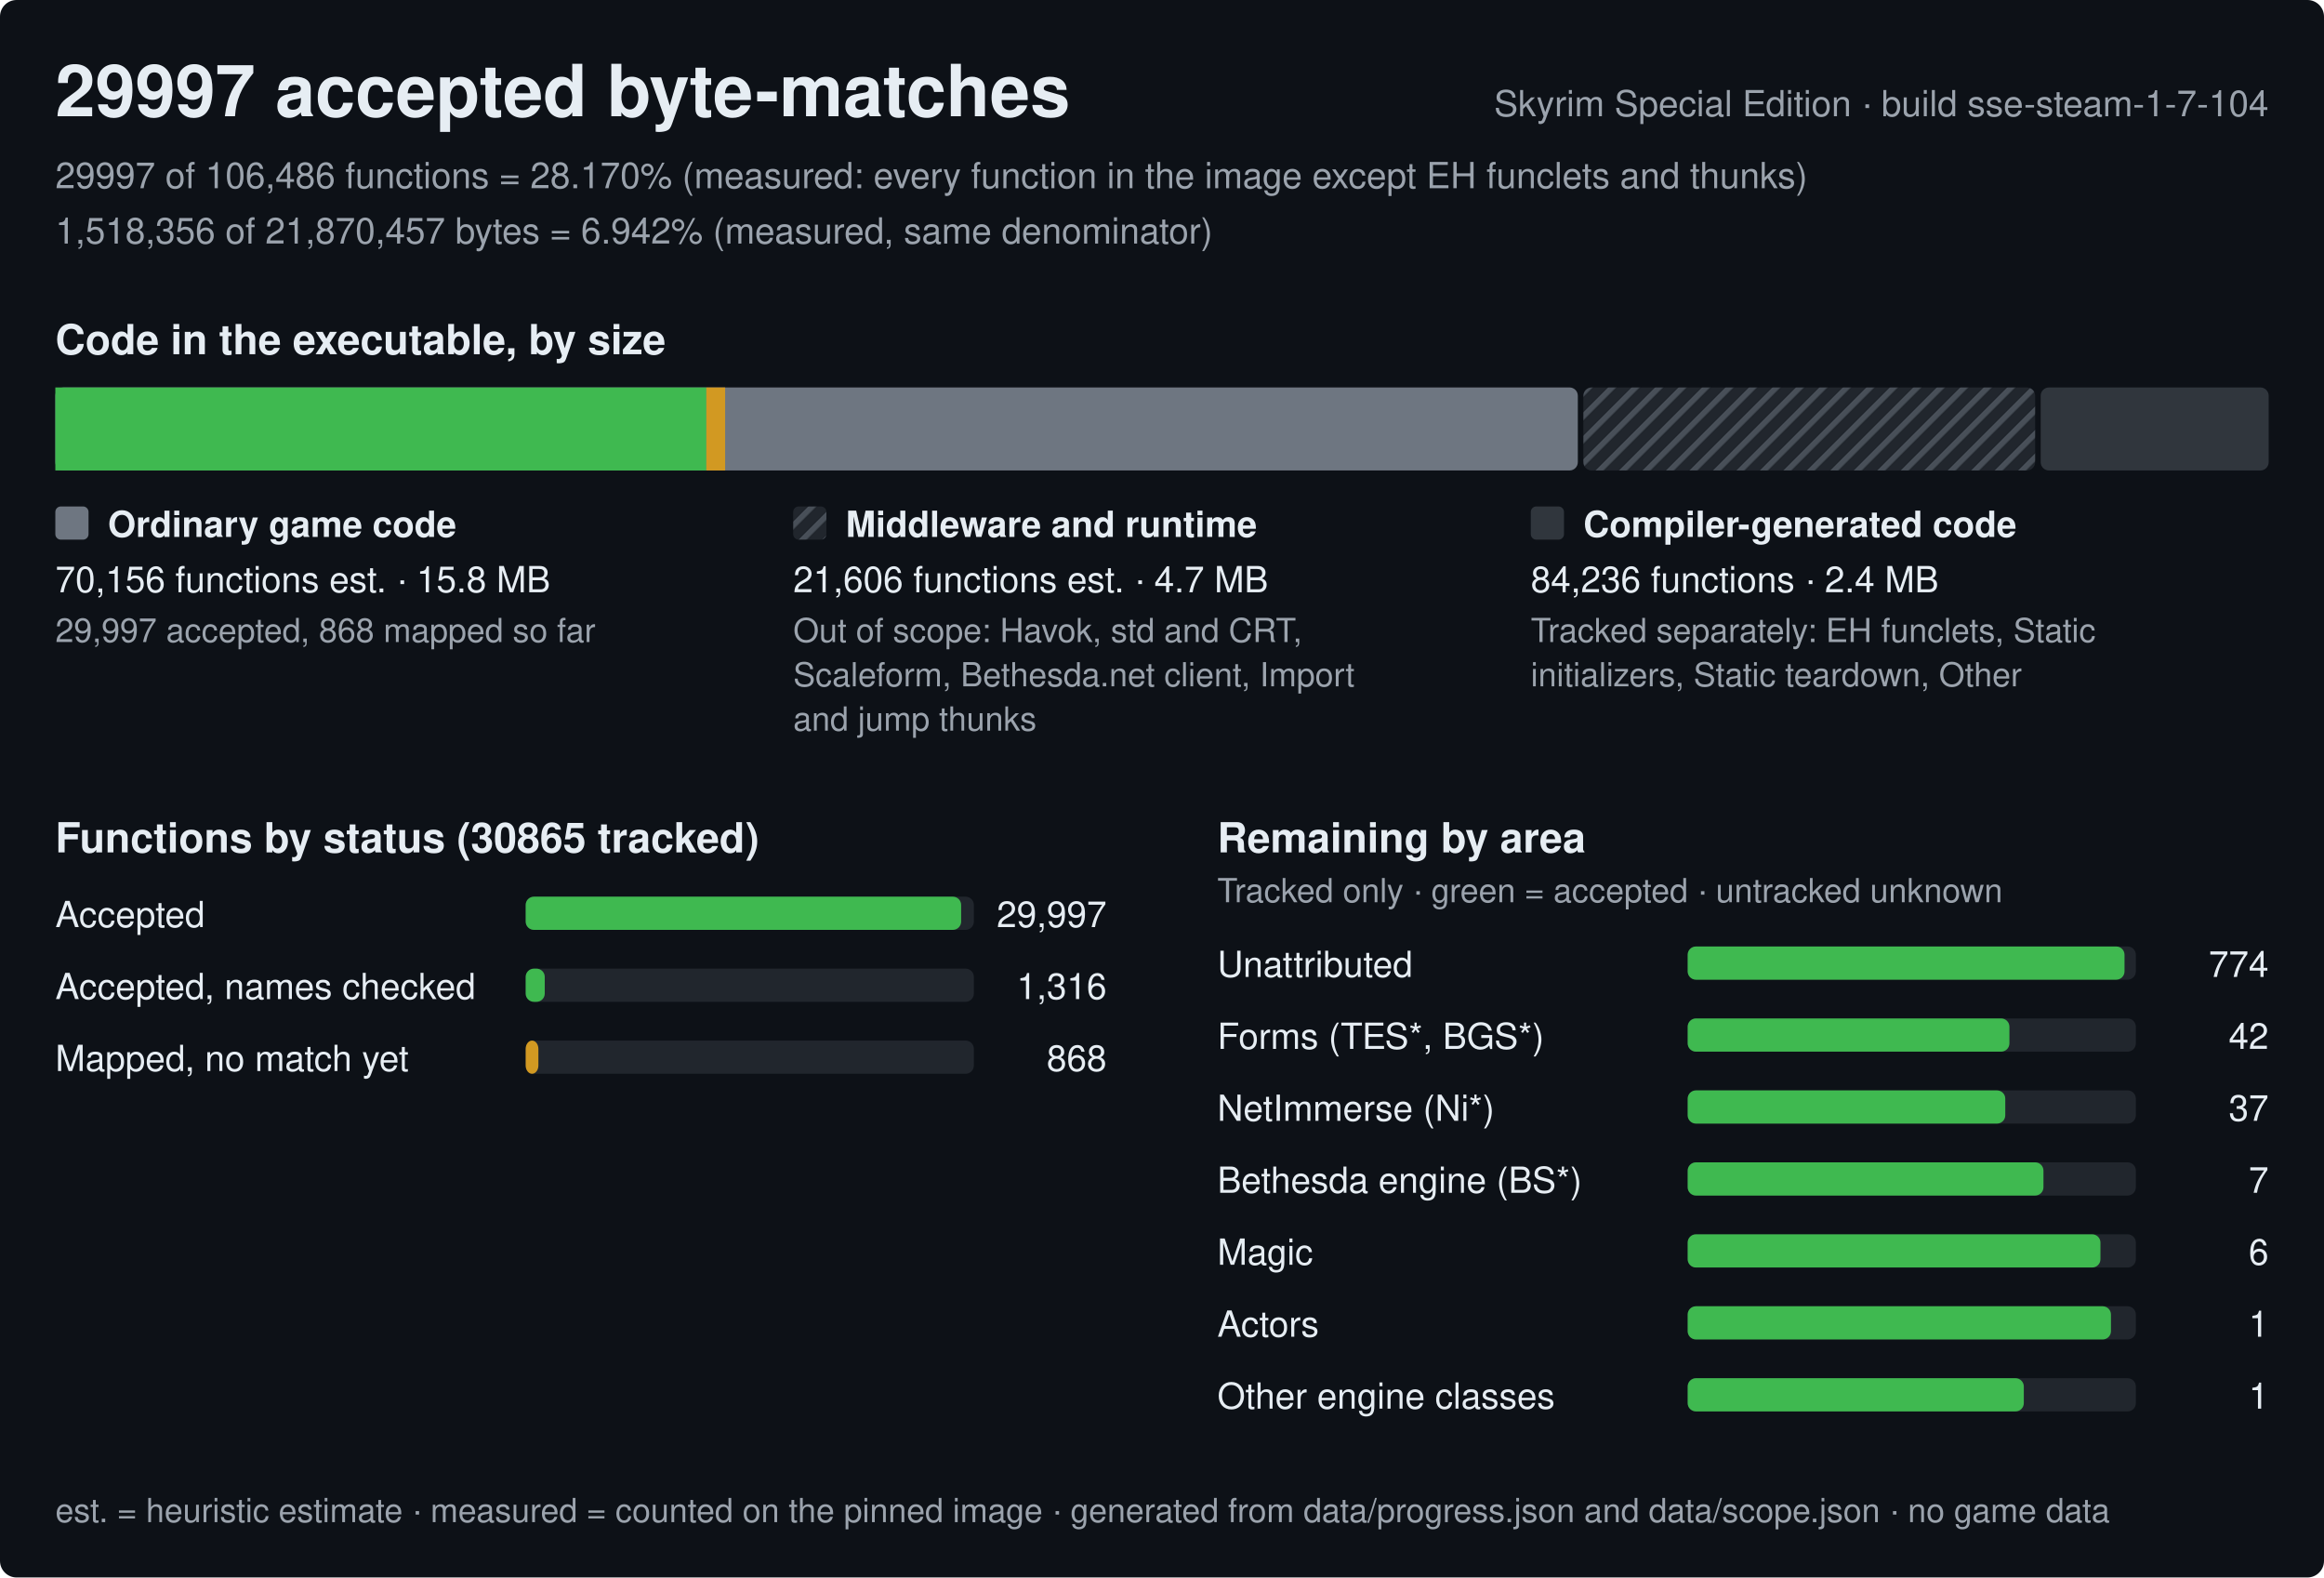
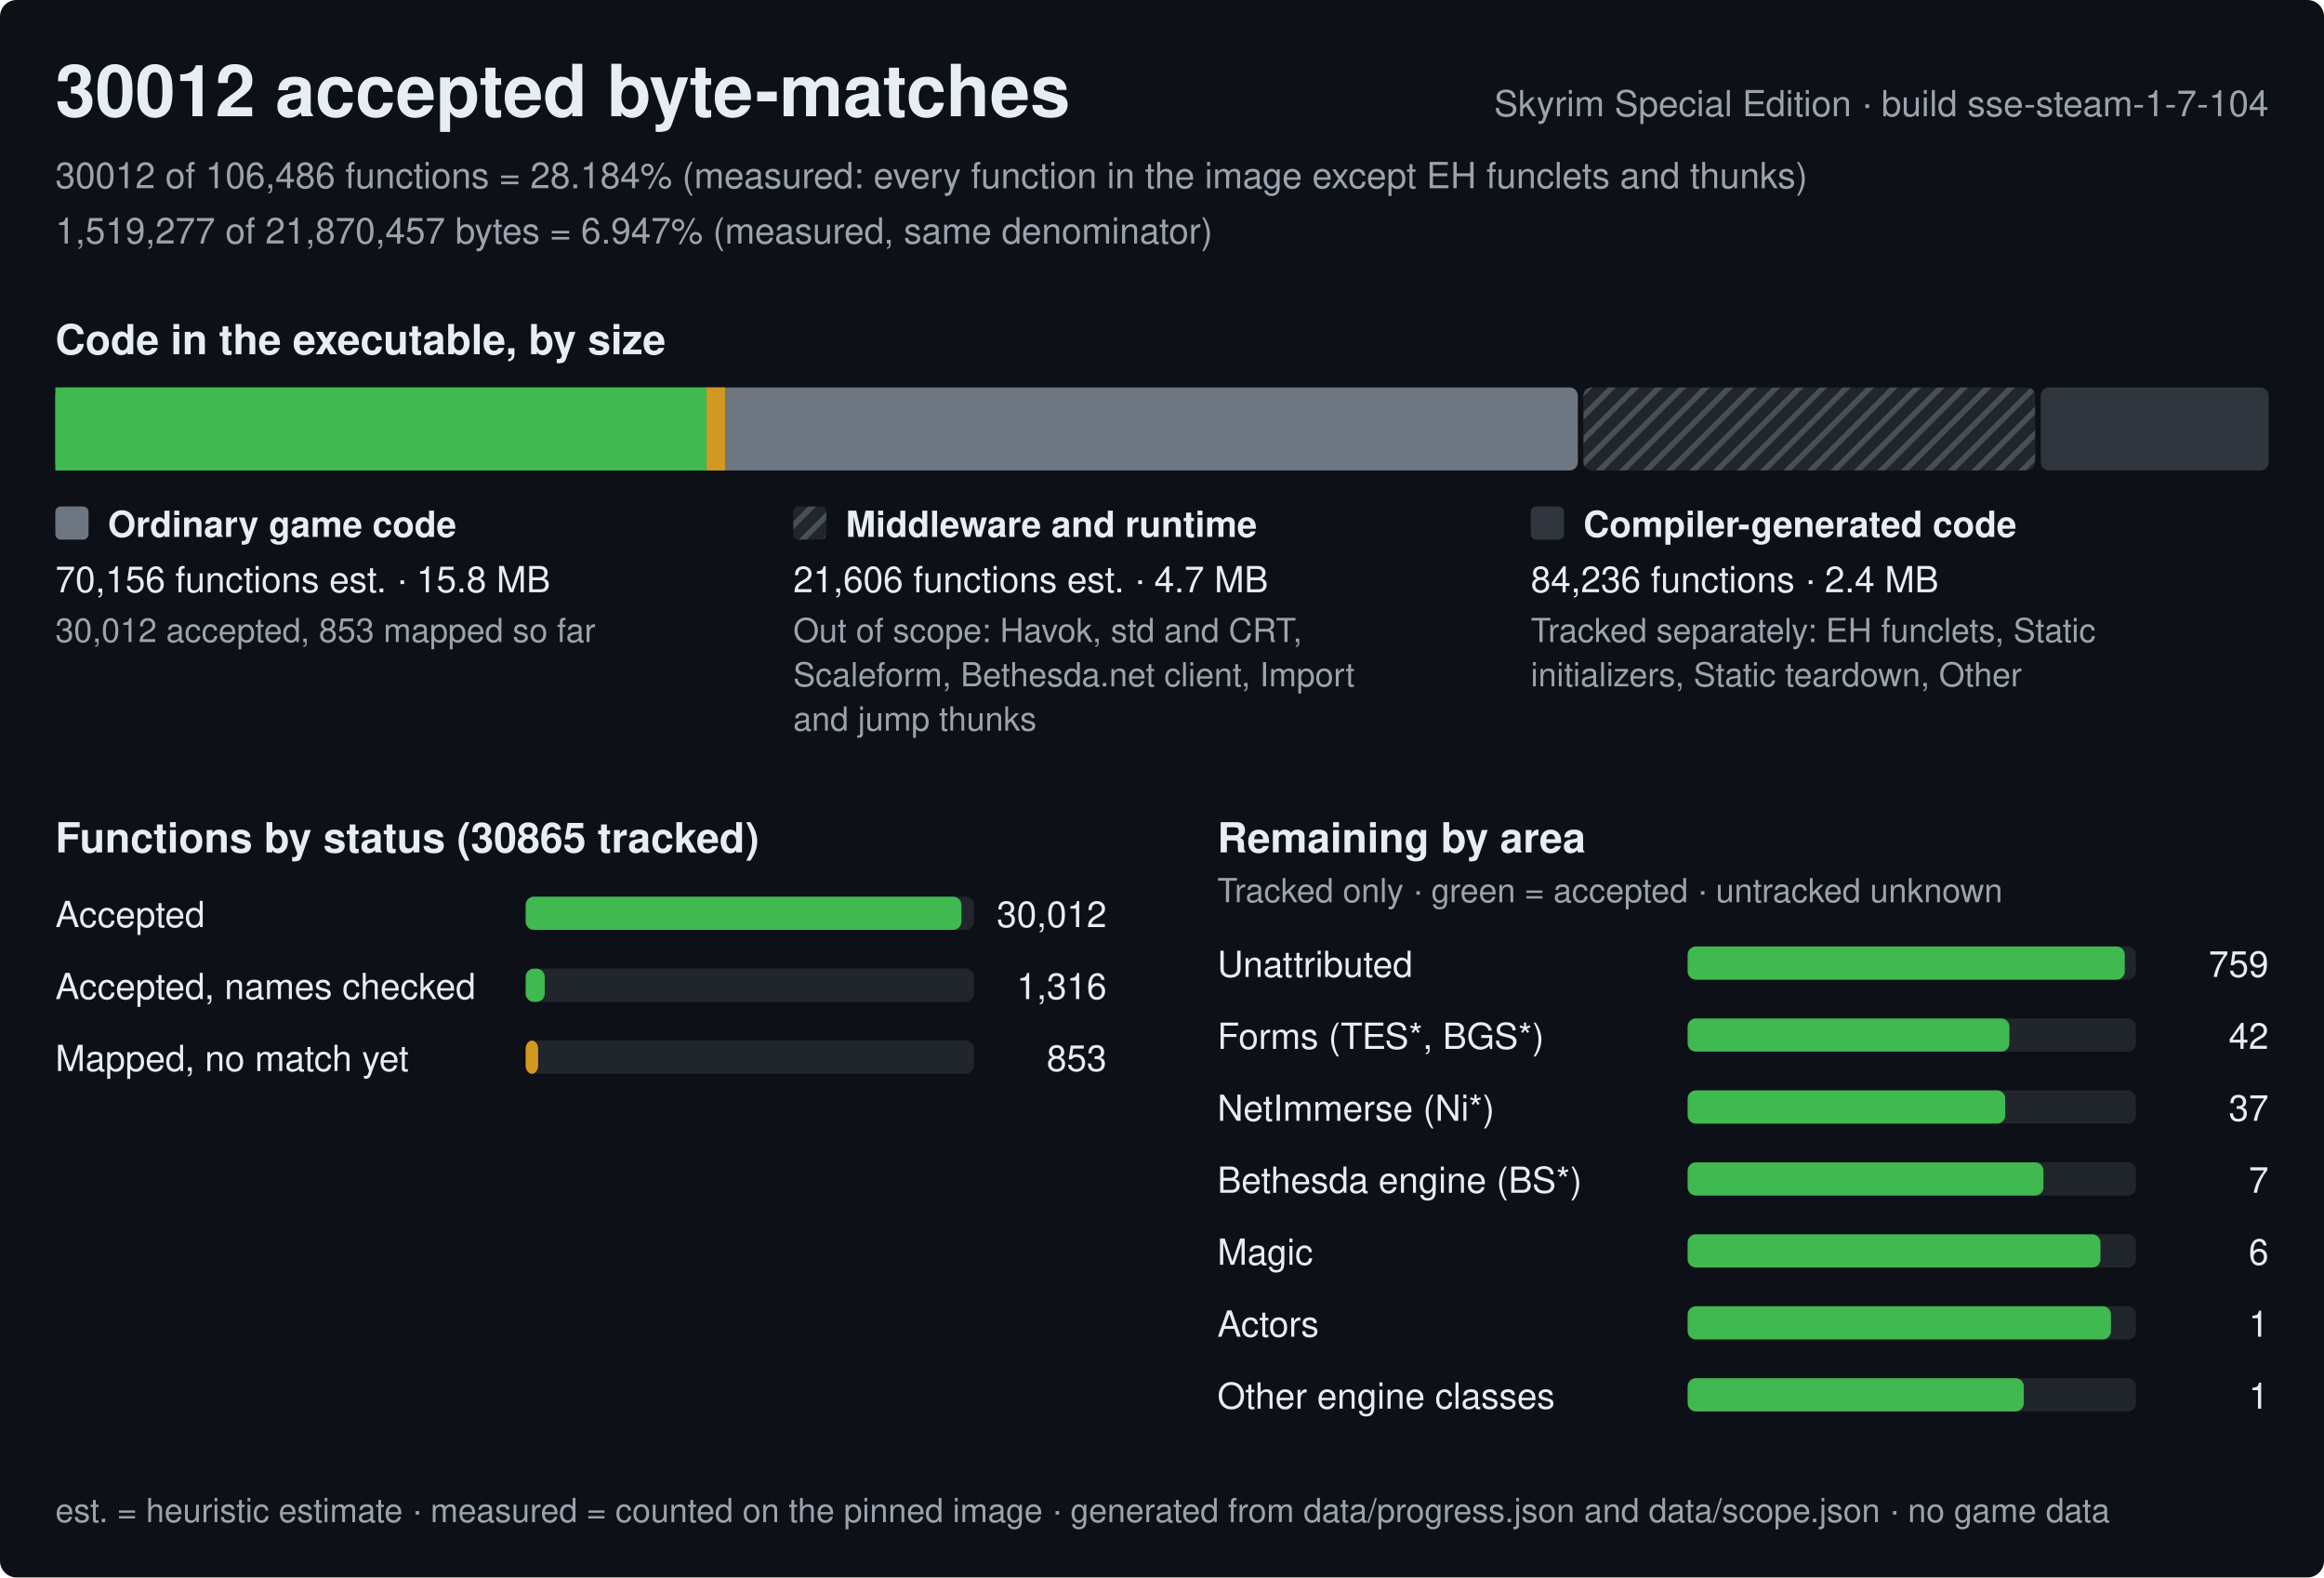
<svg xmlns="http://www.w3.org/2000/svg" width="840" height="570" viewBox="0 0 840 570" role="img" aria-label="Progress of the Skyrim Special Edition byte-matching reconstruction, build sse-steam-1-7-104">
  <style>text{font-family:-apple-system,BlinkMacSystemFont,'Segoe UI',Helvetica,Arial,sans-serif;fill:#e6edf3;white-space:pre}.h{font-size:26px;font-weight:600}.st{font-size:15px;font-weight:600}.lb{font-size:13px;font-weight:600}.bl{font-size:12px;font-weight:600;stroke:#0d1117;stroke-width:3px;paint-order:stroke;stroke-linejoin:round}.rl{font-size:13px}.fn{font-size:12px;fill:#9ba3ad}.mu{fill:#9ba3ad}</style>
  <defs>
    <pattern id="hx" width="6" height="6" patternUnits="userSpaceOnUse" patternTransform="rotate(45)">
      <rect width="6" height="6" fill="#21262d" />
      <rect width="2" height="6" fill="#484f58" />
    </pattern>
  </defs>
  <rect width="840" height="570" rx="6" fill="#0d1117" />
-   <text x="20" y="42" class="h">29997 accepted byte-matches</text>
+   <text x="20" y="42" class="h">30012 accepted byte-matches</text>
  <text x="820" y="42" class="rl mu" text-anchor="end">Skyrim Special Edition · build sse-steam-1-7-104</text>
-   <text x="20" y="68" class="rl mu">29997 of 106,486 functions = 28.170% (measured: every function in the image except EH funclets and thunks)</text>
-   <text x="20" y="88" class="rl mu">1,518,356 of 21,870,457 bytes = 6.942% (measured, same denominator)</text>
+   <text x="20" y="68" class="rl mu">30012 of 106,486 functions = 28.184% (measured: every function in the image except EH funclets and thunks)</text>
+   <text x="20" y="88" class="rl mu">1,519,277 of 21,870,457 bytes = 6.947% (measured, same denominator)</text>
  <text x="20" y="128" class="st">Code in the executable, by size</text>
  <rect x="20" y="140" width="550.3" height="30" rx="3" fill="#6e7681" />
-   <rect x="20" y="140" width="235.3" height="30" fill="#3fb950" />
-   <rect x="255.3" y="140" width="6.8" height="30" fill="#d29922" />
+   <rect x="20" y="140" width="235.4" height="30" fill="#3fb950" />
+   <rect x="255.4" y="140" width="6.7" height="30" fill="#d29922" />
  <rect x="572.3" y="140" width="163.3" height="30" rx="3" fill="url(#hx)" />
  <rect x="737.6" y="140" width="82.4" height="30" rx="3" fill="#30363d" />
  <rect x="20" y="183" width="12" height="12" rx="2" fill="#6e7681" />
  <text x="39" y="194" class="lb">Ordinary game code</text>
  <text x="20" y="214" class="rl">70,156 functions est. · 15.8 MB</text>
-   <text x="20" y="232" class="fn">29,997 accepted, 868 mapped so far</text>
+   <text x="20" y="232" class="fn">30,012 accepted, 853 mapped so far</text>
  <rect x="286.7" y="183" width="12" height="12" rx="2" fill="url(#hx)" />
  <text x="305.7" y="194" class="lb">Middleware and runtime</text>
  <text x="286.7" y="214" class="rl">21,606 functions est. · 4.7 MB</text>
  <text x="286.7" y="232" class="fn">Out of scope: Havok, std and CRT,</text>
  <text x="286.7" y="248" class="fn">Scaleform, Bethesda.net client, Import</text>
  <text x="286.7" y="264" class="fn">and jump thunks</text>
  <rect x="553.3" y="183" width="12" height="12" rx="2" fill="#30363d" />
  <text x="572.3" y="194" class="lb">Compiler-generated code</text>
  <text x="553.3" y="214" class="rl">84,236 functions · 2.4 MB</text>
  <text x="553.3" y="232" class="fn">Tracked separately: EH funclets, Static</text>
  <text x="553.3" y="248" class="fn">initializers, Static teardown, Other</text>
  <text x="20" y="308" class="st">Functions by status (30865 tracked)</text>
  <text x="20" y="335" class="rl">Accepted</text>
  <rect x="190" y="324" width="162.0" height="12" rx="3" fill="#21262d" />
-   <rect x="190" y="324" width="157.4" height="12" rx="3" fill="#3fb950" />
-   <text x="400.0" y="335" class="rl" text-anchor="end">29,997</text>
+   <rect x="190" y="324" width="157.5" height="12" rx="3" fill="#3fb950" />
+   <text x="400.0" y="335" class="rl" text-anchor="end">30,012</text>
  <text x="20" y="361" class="rl">Accepted, names checked</text>
  <rect x="190" y="350" width="162.0" height="12" rx="3" fill="#21262d" />
  <rect x="190" y="350" width="6.9" height="12" rx="3" fill="#3fb950" />
  <text x="400.0" y="361" class="rl" text-anchor="end">1,316</text>
  <text x="20" y="387" class="rl">Mapped, no match yet</text>
  <rect x="190" y="376" width="162.0" height="12" rx="3" fill="#21262d" />
-   <rect x="190" y="376" width="4.6" height="12" rx="3" fill="#d29922" />
-   <text x="400.0" y="387" class="rl" text-anchor="end">868</text>
+   <rect x="190" y="376" width="4.5" height="12" rx="3" fill="#d29922" />
+   <text x="400.0" y="387" class="rl" text-anchor="end">853</text>
  <text x="440.0" y="308" class="st">Remaining by area</text>
  <text x="440.0" y="326" class="fn">Tracked only · green = accepted · untracked unknown</text>
  <text x="440.0" y="353" class="rl">Unattributed</text>
  <rect x="610.0" y="342" width="162.0" height="12" rx="3" fill="#21262d" />
-   <rect x="610.0" y="342" width="157.9" height="12" rx="3" fill="#3fb950" />
-   <text x="820.0" y="353" class="rl" text-anchor="end">774</text>
+   <rect x="610.0" y="342" width="158" height="12" rx="3" fill="#3fb950" />
+   <text x="820.0" y="353" class="rl" text-anchor="end">759</text>
  <text x="440.0" y="379" class="rl">Forms (TES*, BGS*)</text>
  <rect x="610.0" y="368" width="162.0" height="12" rx="3" fill="#21262d" />
  <rect x="610.0" y="368" width="116.3" height="12" rx="3" fill="#3fb950" />
  <text x="820.0" y="379" class="rl" text-anchor="end">42</text>
  <text x="440.0" y="405" class="rl">NetImmerse (Ni*)</text>
  <rect x="610.0" y="394" width="162.0" height="12" rx="3" fill="#21262d" />
  <rect x="610.0" y="394" width="114.8" height="12" rx="3" fill="#3fb950" />
  <text x="820.0" y="405" class="rl" text-anchor="end">37</text>
  <text x="440.0" y="431" class="rl">Bethesda engine (BS*)</text>
  <rect x="610.0" y="420" width="162.0" height="12" rx="3" fill="#21262d" />
  <rect x="610.0" y="420" width="128.6" height="12" rx="3" fill="#3fb950" />
  <text x="820.0" y="431" class="rl" text-anchor="end">7</text>
  <text x="440.0" y="457" class="rl">Magic</text>
  <rect x="610.0" y="446" width="162.0" height="12" rx="3" fill="#21262d" />
  <rect x="610.0" y="446" width="149.2" height="12" rx="3" fill="#3fb950" />
  <text x="820.0" y="457" class="rl" text-anchor="end">6</text>
  <text x="440.0" y="483" class="rl">Actors</text>
  <rect x="610.0" y="472" width="162.0" height="12" rx="3" fill="#21262d" />
  <rect x="610.0" y="472" width="153" height="12" rx="3" fill="#3fb950" />
  <text x="820.0" y="483" class="rl" text-anchor="end">1</text>
  <text x="440.0" y="509" class="rl">Other engine classes</text>
  <rect x="610.0" y="498" width="162.0" height="12" rx="3" fill="#21262d" />
  <rect x="610.0" y="498" width="121.5" height="12" rx="3" fill="#3fb950" />
  <text x="820.0" y="509" class="rl" text-anchor="end">1</text>
  <text x="20" y="550" class="fn">est. = heuristic estimate · measured = counted on the pinned image · generated from data/progress.json and data/scope.json · no game data</text>
</svg>
